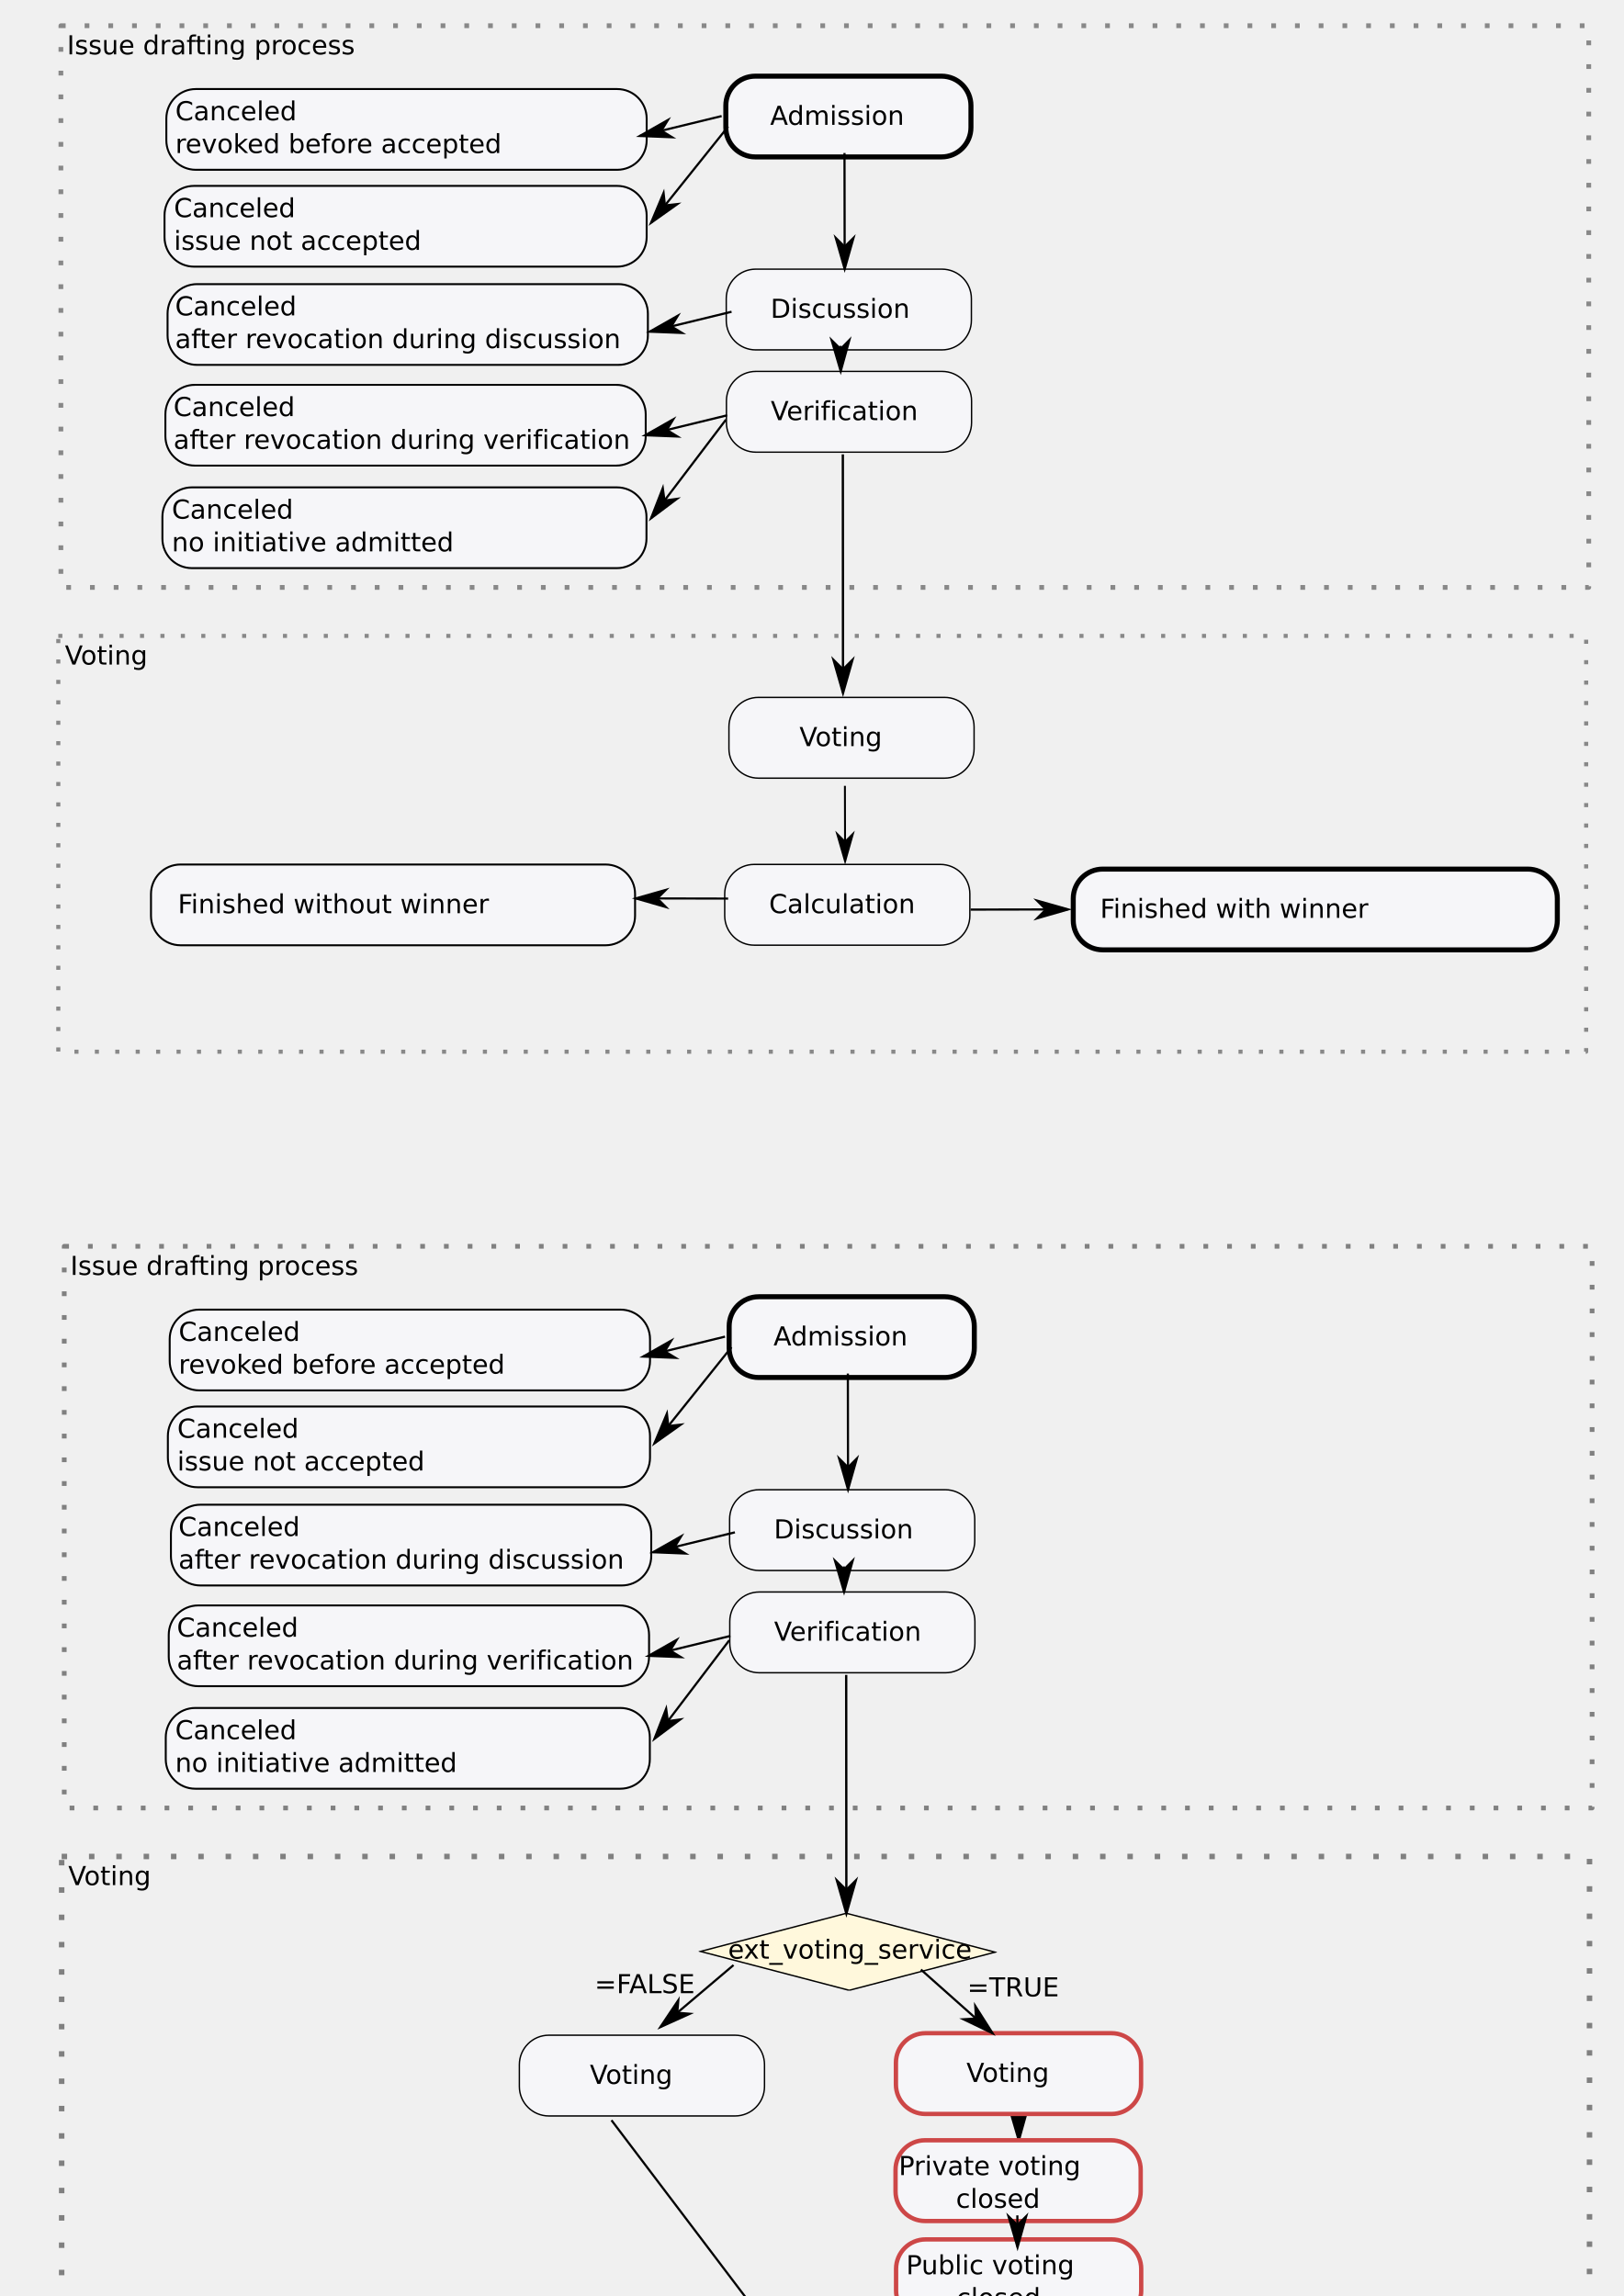
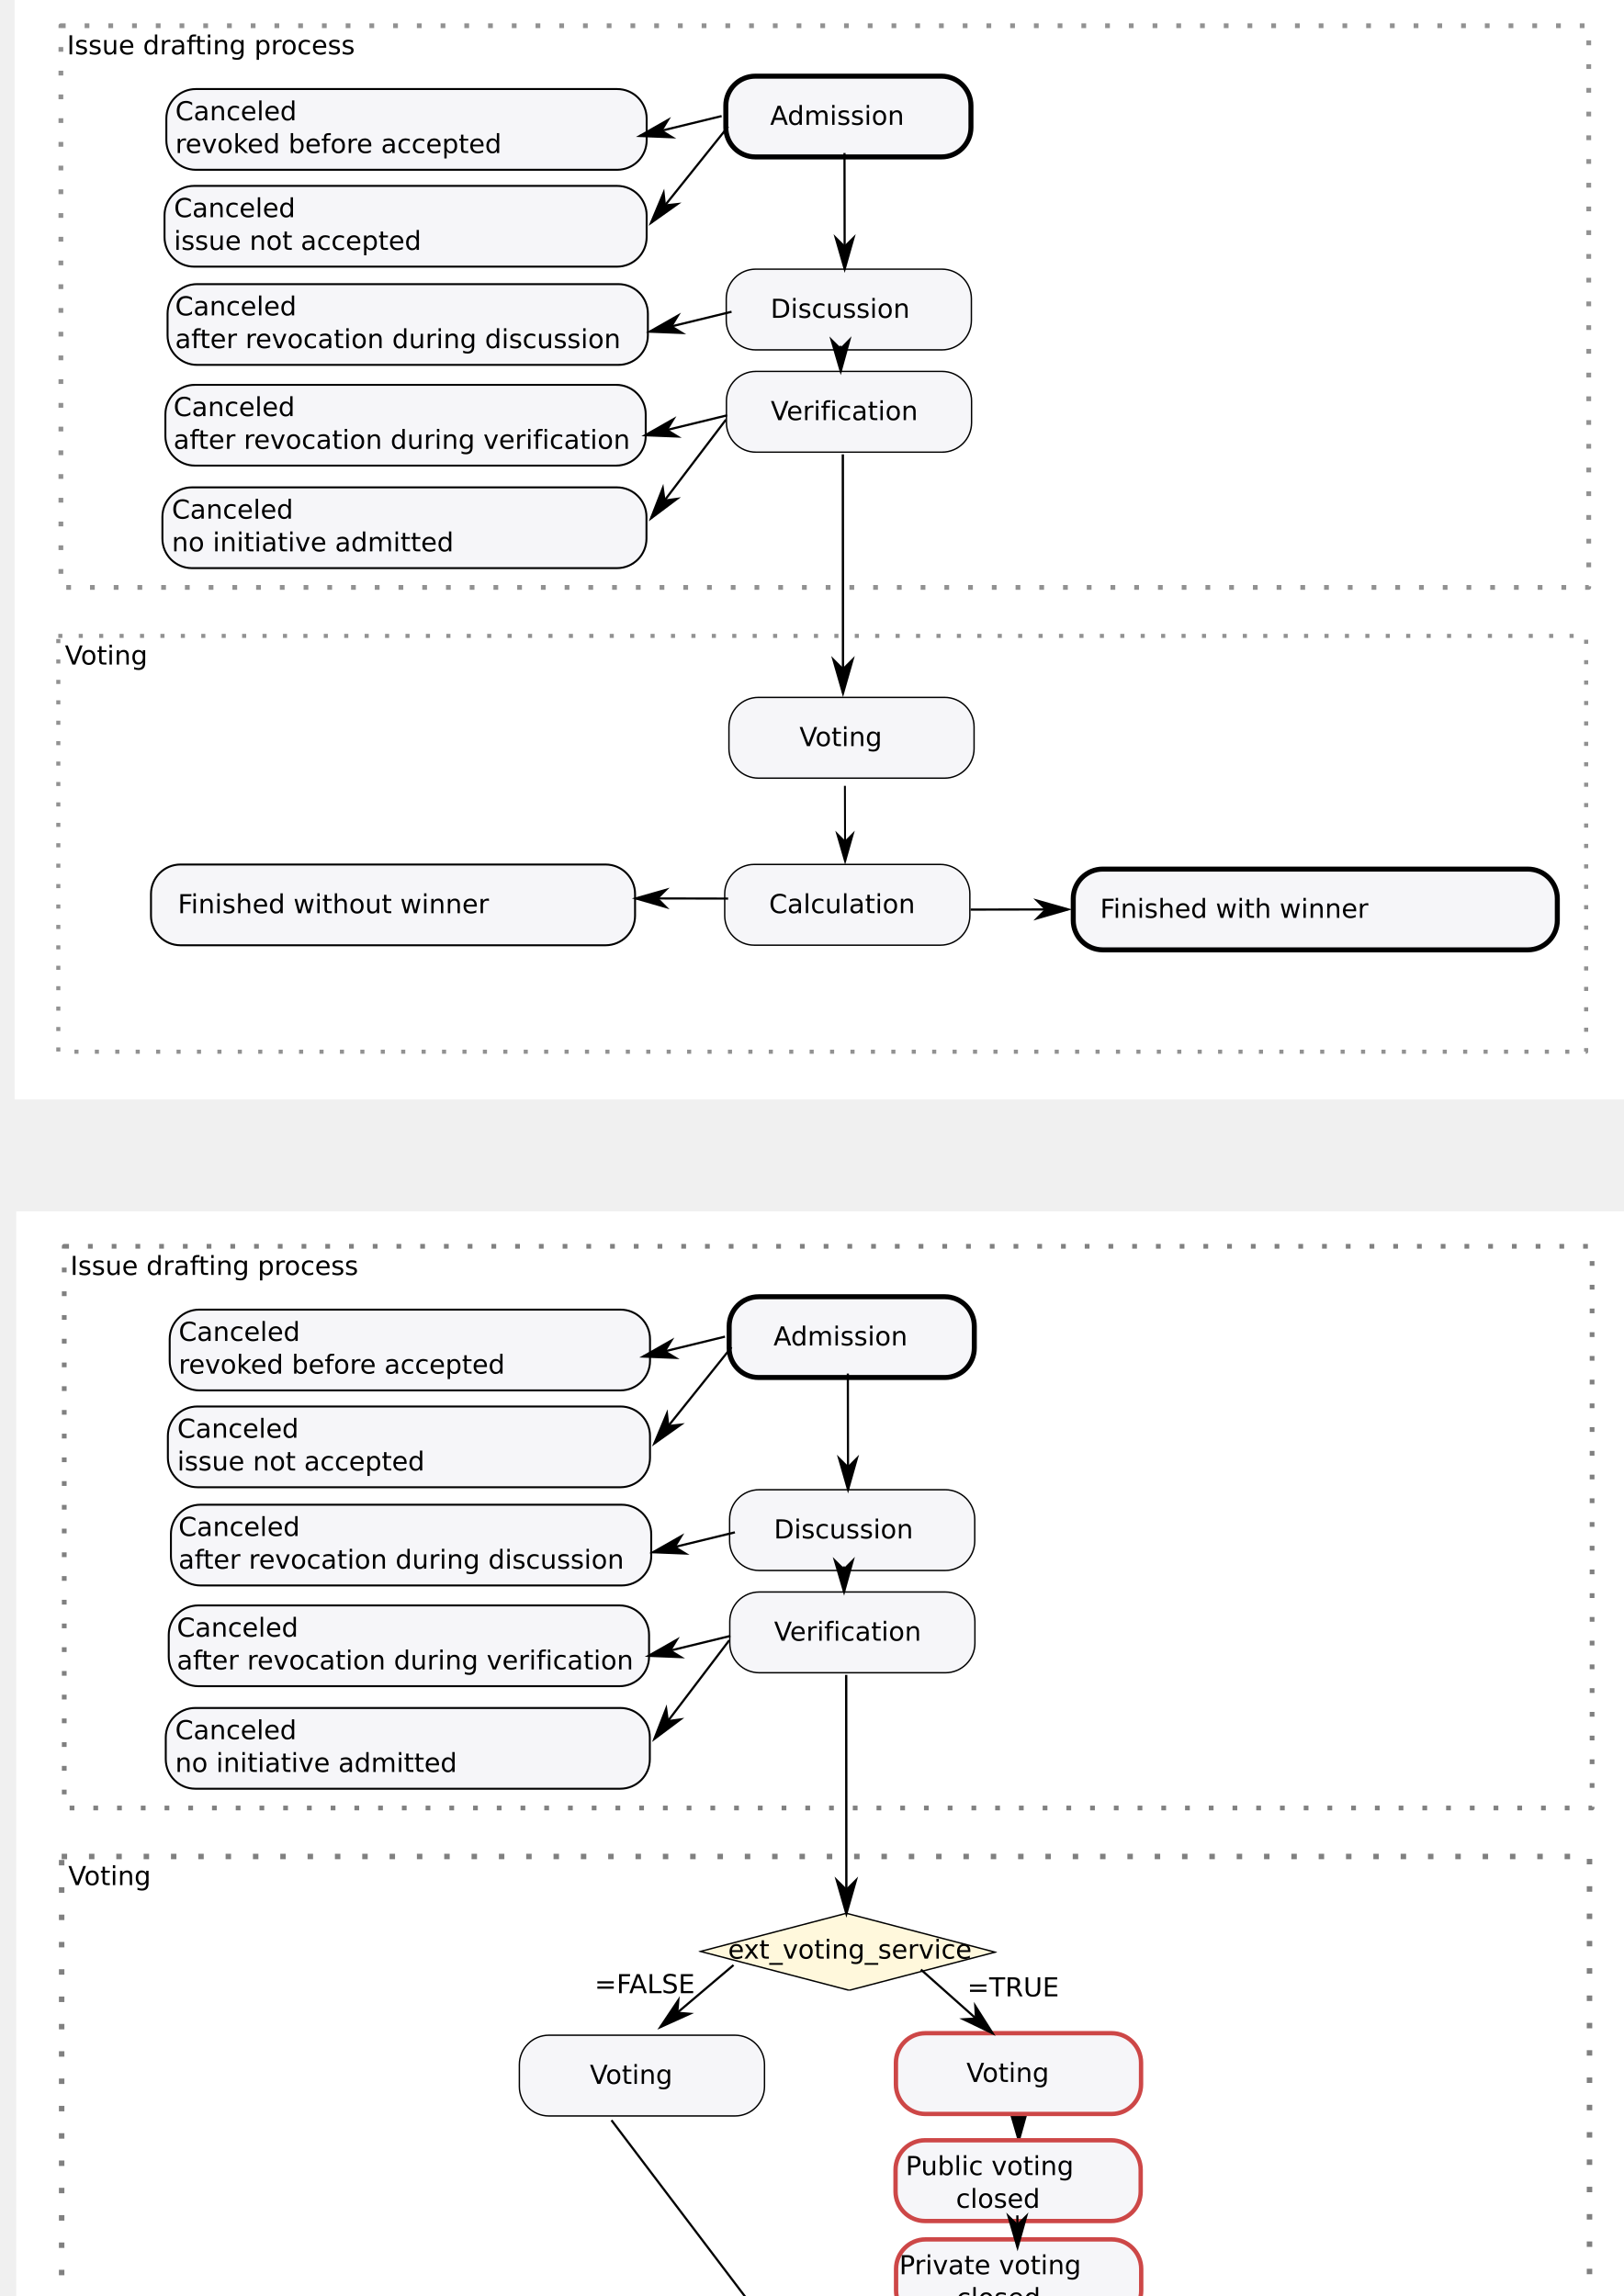
<svg xmlns="http://www.w3.org/2000/svg" width="744.094" height="1052.362" id="svg2" version="1.1">
  <defs id="defs4">
    <marker orient="auto" refY="0.0" refX="0.0" id="Arrow1Lend" style="overflow:visible;">
      <path id="path4117" d="M 0.0,0.0 L 5.0,-5.0 L -12.5,0.0 L 5.0,5.0 L 0.0,0.0 z " style="fill-rule:evenodd;stroke:#000000;stroke-width:1.0pt;" transform="scale(0.8) rotate(180) translate(12.5,0)" />
    </marker>
    <marker orient="auto" refY="0" refX="0" id="Arrow1Lend-8" style="overflow:visible">
      <path id="path4117-6" d="M 0,0 5,-5 -12.5,0 5,5 0,0 z" style="fill-rule:evenodd;stroke:#000000;stroke-width:1pt" transform="matrix(-0.8,0,0,-0.8,-10,0)" />
    </marker>
    <marker orient="auto" refY="0" refX="0" id="Arrow1Lend-7" style="overflow:visible">
      <path id="path4117-65" d="M 0,0 5,-5 -12.5,0 5,5 0,0 z" style="fill-rule:evenodd;stroke:#000000;stroke-width:1pt" transform="matrix(-0.8,0,0,-0.8,-10,0)" />
    </marker>
    <marker orient="auto" refY="0" refX="0" id="Arrow1Lend-0" style="overflow:visible">
      <path id="path4117-69" d="M 0,0 5,-5 -12.5,0 5,5 0,0 z" style="fill-rule:evenodd;stroke:#000000;stroke-width:1pt" transform="matrix(-0.8,0,0,-0.8,-10,0)" />
    </marker>
    <marker orient="auto" refY="0" refX="0" id="Arrow1Lend-3" style="overflow:visible">
      <path id="path4117-3" d="M 0,0 5,-5 -12.5,0 5,5 0,0 z" style="fill-rule:evenodd;stroke:#000000;stroke-width:1pt" transform="matrix(-0.8,0,0,-0.8,-10,0)" />
    </marker>
    <marker orient="auto" refY="0" refX="0" id="Arrow1Lend-80" style="overflow:visible">
      <path id="path4117-1" d="M 0,0 5,-5 -12.5,0 5,5 0,0 z" style="fill-rule:evenodd;stroke:#000000;stroke-width:1pt" transform="matrix(-0.8,0,0,-0.8,-10,0)" />
    </marker>
    <marker orient="auto" refY="0" refX="0" id="Arrow1Lend-84" style="overflow:visible">
      <path id="path4117-9" d="M 0,0 5,-5 -12.5,0 5,5 0,0 z" style="fill-rule:evenodd;stroke:#000000;stroke-width:1pt" transform="matrix(-0.8,0,0,-0.8,-10,0)" />
    </marker>
    <marker orient="auto" refY="0" refX="0" id="Arrow1Lend-4" style="overflow:visible">
      <path id="path4117-64" d="M 0,0 5,-5 -12.5,0 5,5 0,0 z" style="fill-rule:evenodd;stroke:#000000;stroke-width:1pt" transform="matrix(-0.8,0,0,-0.8,-10,0)" />
    </marker>
    <marker orient="auto" refY="0" refX="0" id="Arrow1Lend-9" style="overflow:visible">
      <path id="path4117-7" d="M 0,0 5,-5 -12.5,0 5,5 0,0 z" style="fill-rule:evenodd;stroke:#000000;stroke-width:1pt" transform="matrix(-0.8,0,0,-0.8,-10,0)" />
    </marker>
    <marker orient="auto" refY="0" refX="0" id="Arrow1Lend-6" style="overflow:visible">
      <path id="path4117-8" d="M 0,0 5,-5 -12.5,0 5,5 0,0 z" style="fill-rule:evenodd;stroke:#000000;stroke-width:1pt" transform="matrix(-0.8,0,0,-0.8,-10,0)" />
    </marker>
    <marker orient="auto" refY="0" refX="0" id="Arrow1Lend-64" style="overflow:visible">
      <path id="path4117-67" d="M 0,0 5,-5 -12.5,0 5,5 0,0 z" style="fill-rule:evenodd;stroke:#000000;stroke-width:1pt" transform="matrix(-0.8,0,0,-0.8,-10,0)" />
    </marker>
    <marker orient="auto" refY="0" refX="0" id="Arrow1Lend-33" style="overflow:visible">
      <path id="path4117-16" d="M 0,0 5,-5 -12.5,0 5,5 0,0 z" style="fill-rule:evenodd;stroke:#000000;stroke-width:1pt" transform="matrix(-0.8,0,0,-0.8,-10,0)" />
    </marker>
    <marker orient="auto" refY="0" refX="0" id="marker4963" style="overflow:visible">
      <path id="path4965" d="M 0,0 5,-5 -12.5,0 5,5 0,0 z" style="fill-rule:evenodd;stroke:#000000;stroke-width:1pt" transform="matrix(-0.8,0,0,-0.8,-10,0)" />
    </marker>
    <marker orient="auto" refY="0" refX="0" id="marker4968" style="overflow:visible">
      <path id="path4970" d="M 0,0 5,-5 -12.5,0 5,5 0,0 z" style="fill-rule:evenodd;stroke:#000000;stroke-width:1pt" transform="matrix(-0.8,0,0,-0.8,-10,0)" />
    </marker>
    <marker orient="auto" refY="0" refX="0" id="marker4973" style="overflow:visible">
      <path id="path4975" d="M 0,0 5,-5 -12.5,0 5,5 0,0 z" style="fill-rule:evenodd;stroke:#000000;stroke-width:1pt" transform="matrix(-0.8,0,0,-0.8,-10,0)" />
    </marker>
    <marker orient="auto" refY="0" refX="0" id="marker4978" style="overflow:visible">
      <path id="path4980" d="M 0,0 5,-5 -12.5,0 5,5 0,0 z" style="fill-rule:evenodd;stroke:#000000;stroke-width:1pt" transform="matrix(-0.8,0,0,-0.8,-10,0)" />
    </marker>
    <marker orient="auto" refY="0" refX="0" id="marker4983" style="overflow:visible">
      <path id="path4985" d="M 0,0 5,-5 -12.5,0 5,5 0,0 z" style="fill-rule:evenodd;stroke:#000000;stroke-width:1pt" transform="matrix(-0.8,0,0,-0.8,-10,0)" />
    </marker>
    <marker orient="auto" refY="0" refX="0" id="marker4988" style="overflow:visible">
      <path id="path4990" d="M 0,0 5,-5 -12.5,0 5,5 0,0 z" style="fill-rule:evenodd;stroke:#000000;stroke-width:1pt" transform="matrix(-0.8,0,0,-0.8,-10,0)" />
    </marker>
    <marker orient="auto" refY="0" refX="0" id="marker4993" style="overflow:visible">
      <path id="path4995" d="M 0,0 5,-5 -12.5,0 5,5 0,0 z" style="fill-rule:evenodd;stroke:#000000;stroke-width:1pt" transform="matrix(-0.8,0,0,-0.8,-10,0)" />
    </marker>
    <marker orient="auto" refY="0" refX="0" id="marker4998" style="overflow:visible">
      <path id="path5000" d="M 0,0 5,-5 -12.5,0 5,5 0,0 z" style="fill-rule:evenodd;stroke:#000000;stroke-width:1pt" transform="matrix(-0.8,0,0,-0.8,-10,0)" />
    </marker>
    <marker orient="auto" refY="0" refX="0" id="marker5003" style="overflow:visible">
      <path id="path5005" d="M 0,0 5,-5 -12.5,0 5,5 0,0 z" style="fill-rule:evenodd;stroke:#000000;stroke-width:1pt" transform="matrix(-0.8,0,0,-0.8,-10,0)" />
    </marker>
    <marker orient="auto" refY="0" refX="0" id="marker5008" style="overflow:visible">
      <path id="path5010" d="M 0,0 5,-5 -12.5,0 5,5 0,0 z" style="fill-rule:evenodd;stroke:#000000;stroke-width:1pt" transform="matrix(-0.8,0,0,-0.8,-10,0)" />
    </marker>
    <marker orient="auto" refY="0" refX="0" id="Arrow1Lend-1" style="overflow:visible">
      <path id="path4117-0" d="M 0,0 5,-5 -12.5,0 5,5 0,0 z" style="fill-rule:evenodd;stroke:#000000;stroke-width:1pt" transform="matrix(-0.8,0,0,-0.8,-10,0)" />
    </marker>
    <marker orient="auto" refY="0" refX="0" id="Arrow1Lend-10" style="overflow:visible">
      <path id="path4117-70" d="M 0,0 5,-5 -12.5,0 5,5 0,0 z" style="fill-rule:evenodd;stroke:#000000;stroke-width:1pt" transform="matrix(-0.8,0,0,-0.8,-10,0)" />
    </marker>
    <marker orient="auto" refY="0" refX="0" id="Arrow1Lend-06" style="overflow:visible">
      <path id="path4117-37" d="M 0,0 5,-5 -12.5,0 5,5 0,0 z" style="fill-rule:evenodd;stroke:#000000;stroke-width:1pt" transform="matrix(-0.8,0,0,-0.8,-10,0)" />
    </marker>
    <marker orient="auto" refY="0" refX="0" id="Arrow1Lend-5" style="overflow:visible">
      <path id="path4117-2" d="M 0,0 5,-5 -12.5,0 5,5 0,0 z" style="fill-rule:evenodd;stroke:#000000;stroke-width:1pt" transform="matrix(-0.8,0,0,-0.8,-10,0)" />
    </marker>
    <marker orient="auto" refY="0" refX="0" id="Arrow1Lend-36" style="overflow:visible">
      <path id="path4117-18" d="M 0,0 5,-5 -12.5,0 5,5 0,0 z" style="fill-rule:evenodd;stroke:#000000;stroke-width:1pt" transform="matrix(-0.8,0,0,-0.8,-10,0)" />
    </marker>
  </defs>
  <g id="layer1">
+     <rect style="fill:#ffffff;fill-opacity:1;fill-rule:nonzero;stroke:none" id="rect5534-2" width="738.558" height="507.131" x="6.721" y="-3.203" ry="0" />
+     <rect style="fill:#ffffff;fill-opacity:1;fill-rule:nonzero;stroke:none" id="rect5534" width="738.558" height="651.131" x="7.442" y="555.232" ry="0" />
    <rect style="opacity:1;fill:#fff8dc;fill-opacity:1;fill-rule:nonzero;stroke:#000000;stroke-width:1.316;stroke-linejoin:round;stroke-miterlimit:4;stroke-opacity:1;stroke-dasharray:none;stroke-dashoffset:0" id="rect2985" width="70.432" height="69.103" x="1933.223" y="1532.309" transform="matrix(0.9674541,0.2530467,-0.9674541,0.2530467,0,0)" />
    <rect style="opacity:1;fill:#f6f6f9;fill-opacity:1;fill-rule:nonzero;stroke:#000000;stroke-width:2.3;stroke-linejoin:round;stroke-miterlimit:4;stroke-opacity:1;stroke-dasharray:none;stroke-dashoffset:0" id="rect2987" width="112.34" height="37.013" x="332.618" y="34.908" ry="13.513" />
    <text xml:space="preserve" style="font-size:12px;font-style:normal;font-weight:normal;line-height:125%;letter-spacing:0px;word-spacing:0px;fill:#000000;fill-opacity:1;stroke:none;font-family:Bitstream Vera Sans;-inkscape-font-specification:Sans" x="352.928" y="57.238" id="text2989">
      <tspan id="tspan2991" x="352.928" y="57.238">Admission</tspan>
    </text>
    <rect style="opacity:1;fill:#f6f6f9;fill-opacity:1;fill-rule:nonzero;stroke:#000000;stroke-width:0.636;stroke-linejoin:round;stroke-miterlimit:4;stroke-opacity:1;stroke-dasharray:none;stroke-dashoffset:0" id="rect2987-2" width="112.34" height="37.013" x="332.819" y="123.361" ry="13.513" />
    <text xml:space="preserve" style="font-size:12px;font-style:normal;font-weight:normal;line-height:125%;letter-spacing:0px;word-spacing:0px;fill:#000000;fill-opacity:1;stroke:none;font-family:Bitstream Vera Sans;-inkscape-font-specification:Sans" x="353.128" y="145.691" id="text2989-5">
      <tspan id="tspan2991-8" x="353.128" y="145.691">Discussion</tspan>
    </text>
    <rect style="opacity:1;fill:#f6f6f9;fill-opacity:1;fill-rule:nonzero;stroke:#000000;stroke-width:0.636;stroke-linejoin:round;stroke-miterlimit:4;stroke-opacity:1;stroke-dasharray:none;stroke-dashoffset:0" id="rect2987-2-9" width="112.34" height="37.013" x="332.9" y="170.234" ry="13.513" />
    <text xml:space="preserve" style="font-size:12px;font-style:normal;font-weight:normal;line-height:125%;letter-spacing:0px;word-spacing:0px;fill:#000000;fill-opacity:1;stroke:none;font-family:Bitstream Vera Sans;-inkscape-font-specification:Sans" x="353.209" y="192.564" id="text2989-5-4">
      <tspan id="tspan2991-8-7" x="353.209" y="192.564">Verification</tspan>
    </text>
    <rect style="opacity:1;fill:#f6f6f9;fill-opacity:1;fill-rule:nonzero;stroke:#000000;stroke-width:0.636;stroke-linejoin:round;stroke-miterlimit:4;stroke-opacity:1;stroke-dasharray:none;stroke-dashoffset:0" id="rect2987-2-9-4" width="112.34" height="37.013" x="334.052" y="319.645" ry="13.513" />
    <text xml:space="preserve" style="font-size:12px;font-style:normal;font-weight:normal;line-height:125%;letter-spacing:0px;word-spacing:0px;fill:#000000;fill-opacity:1;stroke:none;font-family:Bitstream Vera Sans;-inkscape-font-specification:Sans" x="366.362" y="341.975" id="text2989-5-4-3">
      <tspan id="tspan2991-8-7-6" x="366.362" y="341.975">Voting</tspan>
    </text>
    <rect style="opacity:1;fill:#f6f6f9;fill-opacity:1;fill-rule:nonzero;stroke:#000000;stroke-width:0.89;stroke-linejoin:round;stroke-miterlimit:4;stroke-opacity:1;stroke-dasharray:none;stroke-dashoffset:0" id="rect2987-2-9-2" width="220.116" height="37.013" x="76.23" y="40.813" ry="13.513" />
    <text xml:space="preserve" style="font-size:12px;font-style:normal;font-weight:normal;line-height:125%;letter-spacing:0px;word-spacing:0px;fill:#000000;fill-opacity:1;stroke:none;font-family:Bitstream Vera Sans;-inkscape-font-specification:Sans" x="80.331" y="55.143" id="text2989-5-4-6">
      <tspan id="tspan2991-8-7-3" x="80.331" y="55.143">Canceled</tspan>
      <tspan x="80.331" y="70.143" id="tspan3076">revoked before accepted</tspan>
    </text>
    <rect style="opacity:1;fill:#f6f6f9;fill-opacity:1;fill-rule:nonzero;stroke:#000000;stroke-width:0.892;stroke-linejoin:round;stroke-miterlimit:4;stroke-opacity:1;stroke-dasharray:none;stroke-dashoffset:0" id="rect2987-2-9-2-0" width="220.943" height="37.013" x="75.397" y="85.203" ry="13.513" />
    <text xml:space="preserve" style="font-size:12px;font-style:normal;font-weight:normal;line-height:125%;letter-spacing:0px;word-spacing:0px;fill:#000000;fill-opacity:1;stroke:none;font-family:Bitstream Vera Sans;-inkscape-font-specification:Sans" x="79.706" y="99.533" id="text2989-5-4-6-8">
      <tspan id="tspan2991-8-7-3-3" x="79.706" y="99.533">Canceled</tspan>
      <tspan x="79.706" y="114.533" id="tspan3076-9">issue not accepted</tspan>
    </text>
    <rect style="opacity:1;fill:#f6f6f9;fill-opacity:1;fill-rule:nonzero;stroke:#000000;stroke-width:0.89;stroke-linejoin:round;stroke-miterlimit:4;stroke-opacity:1;stroke-dasharray:none;stroke-dashoffset:0" id="rect2987-2-9-2-0-7" width="220.116" height="37.013" x="76.789" y="130.229" ry="13.513" />
    <text xml:space="preserve" style="font-size:12px;font-style:normal;font-weight:normal;line-height:125%;letter-spacing:0px;word-spacing:0px;fill:#000000;fill-opacity:1;stroke:none;font-family:Bitstream Vera Sans;-inkscape-font-specification:Sans" x="80.25" y="144.559" id="text2989-5-4-6-8-2">
      <tspan id="tspan2991-8-7-3-3-2" x="80.25" y="144.559">Canceled</tspan>
      <tspan x="80.25" y="159.559" id="tspan3076-9-7">after revocation during discussion</tspan>
    </text>
    <rect style="opacity:1;fill:#f6f6f9;fill-opacity:1;fill-rule:nonzero;stroke:#000000;stroke-width:0.89;stroke-linejoin:round;stroke-miterlimit:4;stroke-opacity:1;stroke-dasharray:none;stroke-dashoffset:0" id="rect2987-2-9-2-0-6" width="220.116" height="37.013" x="75.794" y="176.391" ry="13.513" />
    <text xml:space="preserve" style="font-size:12px;font-style:normal;font-weight:normal;line-height:125%;letter-spacing:0px;word-spacing:0px;fill:#000000;fill-opacity:1;stroke:none;font-family:Bitstream Vera Sans;-inkscape-font-specification:Sans" x="79.503" y="190.721" id="text2989-5-4-6-8-4">
      <tspan id="tspan2991-8-7-3-3-5" x="79.503" y="190.721">Canceled</tspan>
      <tspan x="79.503" y="205.721" id="tspan3076-9-3">after revocation during verification</tspan>
    </text>
    <rect style="opacity:1;fill:#f6f6f9;fill-opacity:1;fill-rule:nonzero;stroke:#000000;stroke-width:0.893;stroke-linejoin:round;stroke-miterlimit:4;stroke-opacity:1;stroke-dasharray:none;stroke-dashoffset:0" id="rect2987-2-9-2-0-8" width="221.833" height="37.013" x="74.427" y="223.386" ry="13.513" />
    <text xml:space="preserve" style="font-size:12px;font-style:normal;font-weight:normal;line-height:125%;letter-spacing:0px;word-spacing:0px;fill:#000000;fill-opacity:1;stroke:none;font-family:Bitstream Vera Sans;-inkscape-font-specification:Sans" x="78.737" y="237.716" id="text2989-5-4-6-8-1">
      <tspan id="tspan2991-8-7-3-3-8" x="78.737" y="237.716">Canceled</tspan>
      <tspan x="78.737" y="252.716" id="tspan3076-9-1">no initiative admitted</tspan>
    </text>
    <path style="fill:none;stroke:#000000;stroke-width:1px;stroke-linecap:butt;stroke-linejoin:miter;stroke-opacity:1;marker-start:none;marker-end:url(#Arrow1Lend)" d="m 330.704,53.197 -37.376,9.091" id="path3158" />
    <path style="fill:none;stroke:#000000;stroke-width:1px;stroke-linecap:butt;stroke-linejoin:miter;stroke-opacity:1;marker-start:none;marker-end:url(#Arrow1Lend)" d="m 335.25,142.89 -37.376,9.091" id="path3158-8" />
    <path style="fill:none;stroke:#000000;stroke-width:1px;stroke-linecap:butt;stroke-linejoin:miter;stroke-opacity:1;marker-start:none;marker-end:url(#Arrow1Lend)" d="m 333.189,190.368 -37.376,9.091" id="path3158-88" />
    <path style="fill:none;stroke:#000000;stroke-width:1;stroke-linecap:butt;stroke-linejoin:miter;stroke-miterlimit:4;stroke-opacity:1;stroke-dasharray:none;marker-start:none;marker-end:url(#Arrow1Lend)" d="M 333.672,58.022 298.442,102.011" id="path3158-2" />
    <path style="fill:none;stroke:#000000;stroke-width:1;stroke-linecap:butt;stroke-linejoin:miter;stroke-miterlimit:4;stroke-opacity:1;stroke-dasharray:none;marker-start:none;marker-end:url(#Arrow1Lend)" d="m 332.665,192.369 -34.225,45.07" id="path3158-88-8" />
    <path style="fill:none;stroke:#000000;stroke-width:1;stroke-linecap:butt;stroke-linejoin:miter;stroke-miterlimit:4;stroke-opacity:1;stroke-dasharray:none;marker-start:none;marker-end:url(#Arrow1Lend)" d="m 387.008,70.125 0.083,53.018" id="path3158-2-8" />
    <path style="fill:none;stroke:#000000;stroke-width:1;stroke-linecap:butt;stroke-linejoin:miter;stroke-miterlimit:4;stroke-opacity:1;stroke-dasharray:none;marker-start:none;marker-end:url(#Arrow1Lend)" d="m 385.192,158.518 0.083,11.482" id="path3158-2-8-3" />
    <path style="fill:none;stroke:#000000;stroke-width:1.063;stroke-linecap:butt;stroke-linejoin:miter;stroke-miterlimit:4;stroke-opacity:1;stroke-dasharray:none;marker-start:none;marker-end:url(#Arrow1Lend)" d="m 386.247,208.249 0.083,109.242" id="path3158-2-8-3-8" />
    <rect style="opacity:1;fill:#f6f6f9;fill-opacity:1;fill-rule:nonzero;stroke:#000000;stroke-width:0.636;stroke-linejoin:round;stroke-miterlimit:4;stroke-opacity:1;stroke-dasharray:none;stroke-dashoffset:0" id="rect2987-2-9-4-9" width="112.34" height="37.013" x="332.113" y="396.204" ry="13.513" />
    <text xml:space="preserve" style="font-size:12px;font-style:normal;font-weight:normal;line-height:125%;letter-spacing:0px;word-spacing:0px;fill:#000000;fill-opacity:1;stroke:none;font-family:Bitstream Vera Sans;-inkscape-font-specification:Sans" x="352.423" y="418.534" id="text2989-5-4-3-6">
      <tspan id="tspan2991-8-7-6-8" x="352.423" y="418.534">Calculation</tspan>
    </text>
    <rect style="opacity:1;fill:#f6f6f9;fill-opacity:1;fill-rule:nonzero;stroke:#000000;stroke-width:0.893;stroke-linejoin:round;stroke-miterlimit:4;stroke-opacity:1;stroke-dasharray:none;stroke-dashoffset:0" id="rect2987-2-9-2-0-8-9" width="221.833" height="37.013" x="69.194" y="396.244" ry="13.513" />
    <text xml:space="preserve" style="font-size:12px;font-style:normal;font-weight:normal;line-height:125%;letter-spacing:0px;word-spacing:0px;fill:#000000;fill-opacity:1;stroke:none;font-family:Bitstream Vera Sans;-inkscape-font-specification:Sans" x="81.504" y="418.574" id="text2989-5-4-6-8-1-4">
      <tspan x="81.504" y="418.574" id="tspan3076-9-1-0">Finished without winner</tspan>
    </text>
    <rect style="opacity:1;fill:#f6f6f9;fill-opacity:1;fill-rule:nonzero;stroke:#000000;stroke-width:2.3;stroke-linejoin:round;stroke-miterlimit:4;stroke-opacity:1;stroke-dasharray:none;stroke-dashoffset:0" id="rect2987-2-9-2-0-8-9-2" width="221.833" height="37.013" x="491.839" y="398.346" ry="13.513" />
    <text xml:space="preserve" style="font-size:12px;font-style:normal;font-weight:normal;line-height:125%;letter-spacing:0px;word-spacing:0px;fill:#000000;fill-opacity:1;stroke:none;font-family:Bitstream Vera Sans;-inkscape-font-specification:Sans" x="504.148" y="420.676" id="text2989-5-4-6-8-1-4-4">
      <tspan x="504.148" y="420.676" id="tspan3076-9-1-0-1">Finished with winner</tspan>
    </text>
    <path style="fill:none;stroke:#000000;stroke-width:0.88;stroke-linecap:butt;stroke-linejoin:miter;stroke-miterlimit:4;stroke-opacity:1;stroke-dasharray:none;marker-start:none;marker-end:url(#Arrow1Lend)" d="m 387.202,360.191 0.083,34.485" id="path3158-2-8-3-8-2" />
    <path style="fill:none;stroke:#000000;stroke-width:1;stroke-linecap:butt;stroke-linejoin:miter;stroke-miterlimit:4;stroke-opacity:1;stroke-dasharray:none;marker-start:none;marker-end:url(#Arrow1Lend)" d="m 444.789,416.908 44.572,-0.083" id="path3158-2-8-3-8-2-0" />
    <path style="fill:none;stroke:#000000;stroke-width:0.973;stroke-linecap:butt;stroke-linejoin:miter;stroke-miterlimit:4;stroke-opacity:1;stroke-dasharray:none;marker-start:none;marker-end:url(#Arrow1Lend)" d="m 333.672,411.858 -42.221,-0.083" id="path3158-2-8-3-8-2-0-4" />
    <rect style="opacity:0.432;fill:none;stroke:#000000;stroke-width:2.175;stroke-linejoin:round;stroke-miterlimit:4;stroke-opacity:1;stroke-dasharray:2.175, 8.701;stroke-dashoffset:0" id="rect4920" width="700.171" height="257.451" x="27.906" y="11.781" ry="0" />
    <text xml:space="preserve" style="font-size:12px;font-style:normal;font-weight:normal;line-height:125%;letter-spacing:0px;word-spacing:0px;fill:#000000;fill-opacity:1;stroke:none;font-family:Bitstream Vera Sans;-inkscape-font-specification:Sans" x="30.689" y="24.913" id="text4922">
      <tspan id="tspan4924" x="30.689" y="24.913">Issue drafting process</tspan>
    </text>
    <rect style="opacity:0.432;fill:none;stroke:#000000;stroke-width:1.872;stroke-linejoin:round;stroke-miterlimit:4;stroke-opacity:1;stroke-dasharray:1.872, 7.487;stroke-dashoffset:0" id="rect4920-5" width="700.171" height="190.589" x="26.717" y="291.458" ry="0" />
    <text xml:space="preserve" style="font-size:12px;font-style:normal;font-weight:normal;line-height:125%;letter-spacing:0px;word-spacing:0px;fill:#000000;fill-opacity:1;stroke:none;font-family:Bitstream Vera Sans;-inkscape-font-specification:Sans" x="29.747" y="304.59" id="text4922-1">
      <tspan id="tspan4924-8" x="29.747" y="304.59">Voting</tspan>
    </text>
    <rect style="opacity:1;fill:#f6f6f9;fill-opacity:1;fill-rule:nonzero;stroke:#000000;stroke-width:2.3;stroke-linejoin:round;stroke-miterlimit:4;stroke-opacity:1;stroke-dasharray:none;stroke-dashoffset:0" id="rect2987-0" width="112.34" height="37.013" x="334.154" y="594.358" ry="13.513" />
    <text xml:space="preserve" style="font-size:12px;font-style:normal;font-weight:normal;line-height:125%;letter-spacing:0px;word-spacing:0px;fill:#000000;fill-opacity:1;stroke:none;font-family:Bitstream Vera Sans;-inkscape-font-specification:Sans" x="354.464" y="616.688" id="text2989-9">
      <tspan id="tspan2991-4" x="354.464" y="616.688">Admission</tspan>
    </text>
    <rect style="opacity:1;fill:#f6f6f9;fill-opacity:1;fill-rule:nonzero;stroke:#000000;stroke-width:0.636;stroke-linejoin:round;stroke-miterlimit:4;stroke-opacity:1;stroke-dasharray:none;stroke-dashoffset:0" id="rect2987-2-92" width="112.34" height="37.013" x="334.355" y="682.812" ry="13.513" />
    <text xml:space="preserve" style="font-size:12px;font-style:normal;font-weight:normal;line-height:125%;letter-spacing:0px;word-spacing:0px;fill:#000000;fill-opacity:1;stroke:none;font-family:Bitstream Vera Sans;-inkscape-font-specification:Sans" x="354.665" y="705.142" id="text2989-5-8">
      <tspan id="tspan2991-8-0" x="354.665" y="705.142">Discussion</tspan>
    </text>
    <rect style="opacity:1;fill:#f6f6f9;fill-opacity:1;fill-rule:nonzero;stroke:#000000;stroke-width:0.636;stroke-linejoin:round;stroke-miterlimit:4;stroke-opacity:1;stroke-dasharray:none;stroke-dashoffset:0" id="rect2987-2-9-0" width="112.34" height="37.013" x="334.436" y="729.685" ry="13.513" />
    <text xml:space="preserve" style="font-size:12px;font-style:normal;font-weight:normal;line-height:125%;letter-spacing:0px;word-spacing:0px;fill:#000000;fill-opacity:1;stroke:none;font-family:Bitstream Vera Sans;-inkscape-font-specification:Sans" x="354.746" y="752.015" id="text2989-5-4-4">
      <tspan id="tspan2991-8-7-0" x="354.746" y="752.015">Verification</tspan>
    </text>
    <rect style="opacity:1;fill:#f6f6f9;fill-opacity:1;fill-rule:nonzero;stroke:#000000;stroke-width:0.636;stroke-linejoin:round;stroke-miterlimit:4;stroke-opacity:1;stroke-dasharray:none;stroke-dashoffset:0" id="rect2987-2-9-4-2" width="112.34" height="37.013" x="238.008" y="932.829" ry="13.513" />
    <text xml:space="preserve" style="font-size:12px;font-style:normal;font-weight:normal;line-height:125%;letter-spacing:0px;word-spacing:0px;fill:#000000;fill-opacity:1;stroke:none;font-family:Bitstream Vera Sans;-inkscape-font-specification:Sans" x="270.317" y="955.159" id="text2989-5-4-3-8">
      <tspan id="tspan2991-8-7-6-2" x="270.317" y="955.159">Voting</tspan>
    </text>
    <rect style="opacity:1;fill:#f6f6f9;fill-opacity:1;fill-rule:nonzero;stroke:#000000;stroke-width:0.89;stroke-linejoin:round;stroke-miterlimit:4;stroke-opacity:1;stroke-dasharray:none;stroke-dashoffset:0" id="rect2987-2-9-2-8" width="220.116" height="37.013" x="77.767" y="600.263" ry="13.513" />
    <text xml:space="preserve" style="font-size:12px;font-style:normal;font-weight:normal;line-height:125%;letter-spacing:0px;word-spacing:0px;fill:#000000;fill-opacity:1;stroke:none;font-family:Bitstream Vera Sans;-inkscape-font-specification:Sans" x="81.868" y="614.594" id="text2989-5-4-6-1">
      <tspan id="tspan2991-8-7-3-7" x="81.868" y="614.594">Canceled</tspan>
      <tspan x="81.868" y="629.594" id="tspan3076-2">revoked before accepted</tspan>
    </text>
    <rect style="opacity:1;fill:#f6f6f9;fill-opacity:1;fill-rule:nonzero;stroke:#000000;stroke-width:0.892;stroke-linejoin:round;stroke-miterlimit:4;stroke-opacity:1;stroke-dasharray:none;stroke-dashoffset:0" id="rect2987-2-9-2-0-87" width="220.943" height="37.013" x="76.933" y="644.654" ry="13.513" />
    <text xml:space="preserve" style="font-size:12px;font-style:normal;font-weight:normal;line-height:125%;letter-spacing:0px;word-spacing:0px;fill:#000000;fill-opacity:1;stroke:none;font-family:Bitstream Vera Sans;-inkscape-font-specification:Sans" x="81.243" y="658.984" id="text2989-5-4-6-8-8">
      <tspan id="tspan2991-8-7-3-3-9" x="81.243" y="658.984">Canceled</tspan>
      <tspan x="81.243" y="673.984" id="tspan3076-9-0">issue not accepted</tspan>
    </text>
    <rect style="opacity:1;fill:#f6f6f9;fill-opacity:1;fill-rule:nonzero;stroke:#000000;stroke-width:0.89;stroke-linejoin:round;stroke-miterlimit:4;stroke-opacity:1;stroke-dasharray:none;stroke-dashoffset:0" id="rect2987-2-9-2-0-7-4" width="220.116" height="37.013" x="78.325" y="689.68" ry="13.513" />
    <text xml:space="preserve" style="font-size:12px;font-style:normal;font-weight:normal;line-height:125%;letter-spacing:0px;word-spacing:0px;fill:#000000;fill-opacity:1;stroke:none;font-family:Bitstream Vera Sans;-inkscape-font-specification:Sans" x="81.786" y="704.01" id="text2989-5-4-6-8-2-0">
      <tspan id="tspan2991-8-7-3-3-2-0" x="81.786" y="704.01">Canceled</tspan>
      <tspan x="81.786" y="719.01" id="tspan3076-9-7-9">after revocation during discussion</tspan>
    </text>
    <rect style="opacity:1;fill:#f6f6f9;fill-opacity:1;fill-rule:nonzero;stroke:#000000;stroke-width:0.89;stroke-linejoin:round;stroke-miterlimit:4;stroke-opacity:1;stroke-dasharray:none;stroke-dashoffset:0" id="rect2987-2-9-2-0-6-2" width="220.116" height="37.013" x="77.33" y="735.842" ry="13.513" />
    <text xml:space="preserve" style="font-size:12px;font-style:normal;font-weight:normal;line-height:125%;letter-spacing:0px;word-spacing:0px;fill:#000000;fill-opacity:1;stroke:none;font-family:Bitstream Vera Sans;-inkscape-font-specification:Sans" x="81.04" y="750.172" id="text2989-5-4-6-8-4-7">
      <tspan id="tspan2991-8-7-3-3-5-6" x="81.04" y="750.172">Canceled</tspan>
      <tspan x="81.04" y="765.172" id="tspan3076-9-3-4">after revocation during verification</tspan>
    </text>
    <rect style="opacity:1;fill:#f6f6f9;fill-opacity:1;fill-rule:nonzero;stroke:#000000;stroke-width:0.893;stroke-linejoin:round;stroke-miterlimit:4;stroke-opacity:1;stroke-dasharray:none;stroke-dashoffset:0" id="rect2987-2-9-2-0-8-0" width="221.833" height="37.013" x="75.963" y="782.837" ry="13.513" />
    <text xml:space="preserve" style="font-size:12px;font-style:normal;font-weight:normal;line-height:125%;letter-spacing:0px;word-spacing:0px;fill:#000000;fill-opacity:1;stroke:none;font-family:Bitstream Vera Sans;-inkscape-font-specification:Sans" x="80.273" y="797.167" id="text2989-5-4-6-8-1-8">
      <tspan id="tspan2991-8-7-3-3-8-5" x="80.273" y="797.167">Canceled</tspan>
      <tspan x="80.273" y="812.167" id="tspan3076-9-1-4">no initiative admitted</tspan>
    </text>
    <path style="fill:none;stroke:#000000;stroke-width:1px;stroke-linecap:butt;stroke-linejoin:miter;stroke-opacity:1;marker-start:none;marker-end:url(#Arrow1Lend)" d="m 332.241,612.648 -37.376,9.091" id="path3158-7" />
    <path style="fill:none;stroke:#000000;stroke-width:1px;stroke-linecap:butt;stroke-linejoin:miter;stroke-opacity:1;marker-start:none;marker-end:url(#Arrow1Lend)" d="m 336.786,702.341 -37.376,9.091" id="path3158-8-0" />
    <path style="fill:none;stroke:#000000;stroke-width:1px;stroke-linecap:butt;stroke-linejoin:miter;stroke-opacity:1;marker-start:none;marker-end:url(#Arrow1Lend)" d="m 334.726,749.818 -37.376,9.091" id="path3158-88-4" />
    <path style="fill:none;stroke:#000000;stroke-width:1;stroke-linecap:butt;stroke-linejoin:miter;stroke-miterlimit:4;stroke-opacity:1;stroke-dasharray:none;marker-start:none;marker-end:url(#Arrow1Lend)" d="m 335.209,617.472 -35.23,43.99" id="path3158-2-82" />
    <path style="fill:none;stroke:#000000;stroke-width:1;stroke-linecap:butt;stroke-linejoin:miter;stroke-miterlimit:4;stroke-opacity:1;stroke-dasharray:none;marker-start:none;marker-end:url(#Arrow1Lend)" d="m 334.201,751.82 -34.225,45.07" id="path3158-88-8-0" />
    <path style="fill:none;stroke:#000000;stroke-width:1;stroke-linecap:butt;stroke-linejoin:miter;stroke-miterlimit:4;stroke-opacity:1;stroke-dasharray:none;marker-start:none;marker-end:url(#Arrow1Lend)" d="m 388.545,629.576 0.083,53.018" id="path3158-2-8-0" />
    <path style="fill:none;stroke:#000000;stroke-width:1;stroke-linecap:butt;stroke-linejoin:miter;stroke-miterlimit:4;stroke-opacity:1;stroke-dasharray:none;marker-start:none;marker-end:url(#Arrow1Lend)" d="m 386.728,717.969 0.083,11.482" id="path3158-2-8-3-4" />
    <path style="fill:none;stroke:#000000;stroke-width:1.063;stroke-linecap:butt;stroke-linejoin:miter;stroke-miterlimit:4;stroke-opacity:1;stroke-dasharray:none;marker-start:none;marker-end:url(#Arrow1Lend)" d="m 387.784,767.7 0.083,109.242" id="path3158-2-8-3-8-8" />
    <rect style="opacity:1;fill:#f6f6f9;fill-opacity:1;fill-rule:nonzero;stroke:#000000;stroke-width:0.636;stroke-linejoin:round;stroke-miterlimit:4;stroke-opacity:1;stroke-dasharray:none;stroke-dashoffset:0" id="rect2987-2-9-4-9-4" width="112.34" height="37.013" x="333.649" y="1095.655" ry="13.513" />
    <text xml:space="preserve" style="font-size:12px;font-style:normal;font-weight:normal;line-height:125%;letter-spacing:0px;word-spacing:0px;fill:#000000;fill-opacity:1;stroke:none;font-family:Bitstream Vera Sans;-inkscape-font-specification:Sans" x="353.959" y="1117.984" id="text2989-5-4-3-6-5">
      <tspan id="tspan2991-8-7-6-8-0" x="353.959" y="1117.984">Calculation</tspan>
    </text>
    <rect style="opacity:1;fill:#f6f6f9;fill-opacity:1;fill-rule:nonzero;stroke:#000000;stroke-width:0.893;stroke-linejoin:round;stroke-miterlimit:4;stroke-opacity:1;stroke-dasharray:none;stroke-dashoffset:0" id="rect2987-2-9-2-0-8-9-29" width="221.833" height="37.013" x="70.73" y="1095.695" ry="13.513" />
    <text xml:space="preserve" style="font-size:12px;font-style:normal;font-weight:normal;line-height:125%;letter-spacing:0px;word-spacing:0px;fill:#000000;fill-opacity:1;stroke:none;font-family:Bitstream Vera Sans;-inkscape-font-specification:Sans" x="83.04" y="1118.025" id="text2989-5-4-6-8-1-4-0">
      <tspan x="83.04" y="1118.025" id="tspan3076-9-1-0-9">Finished without winner</tspan>
    </text>
    <rect style="opacity:1;fill:#f6f6f9;fill-opacity:1;fill-rule:nonzero;stroke:#000000;stroke-width:2.3;stroke-linejoin:round;stroke-miterlimit:4;stroke-opacity:1;stroke-dasharray:none;stroke-dashoffset:0" id="rect2987-2-9-2-0-8-9-2-9" width="221.833" height="37.013" x="493.375" y="1097.796" ry="13.513" />
    <text xml:space="preserve" style="font-size:12px;font-style:normal;font-weight:normal;line-height:125%;letter-spacing:0px;word-spacing:0px;fill:#000000;fill-opacity:1;stroke:none;font-family:Bitstream Vera Sans;-inkscape-font-specification:Sans" x="505.685" y="1120.127" id="text2989-5-4-6-8-1-4-4-1">
      <tspan x="505.685" y="1120.127" id="tspan3076-9-1-0-1-1">Finished with winner</tspan>
    </text>
    <path style="fill:none;stroke:#000000;stroke-width:1;stroke-linecap:butt;stroke-linejoin:miter;stroke-miterlimit:4;stroke-opacity:1;stroke-dasharray:none;marker-start:none;marker-end:url(#Arrow1Lend)" d="m 466.806,966.475 0.083,14.518" id="path3158-2-8-3-8-2-5" />
    <path style="fill:none;stroke:#000000;stroke-width:1;stroke-linecap:butt;stroke-linejoin:miter;stroke-miterlimit:4;stroke-opacity:1;stroke-dasharray:none;marker-start:none;marker-end:url(#Arrow1Lend)" d="m 446.325,1116.359 44.572,-0.082" id="path3158-2-8-3-8-2-0-2" />
    <path style="fill:none;stroke:#000000;stroke-width:0.973;stroke-linecap:butt;stroke-linejoin:miter;stroke-miterlimit:4;stroke-opacity:1;stroke-dasharray:none;marker-start:none;marker-end:url(#Arrow1Lend)" d="m 335.209,1111.309 -42.221,-0.082" id="path3158-2-8-3-8-2-0-4-1" />
    <rect style="opacity:1;fill:none;stroke:#808080;stroke-width:2.175;stroke-linejoin:round;stroke-miterlimit:4;stroke-opacity:1;stroke-dasharray:2.175, 8.701;stroke-dashoffset:0" id="rect4920-54" width="700.171" height="257.451" x="29.442" y="571.232" ry="0" />
    <text xml:space="preserve" style="font-size:12px;font-style:normal;font-weight:normal;line-height:125%;letter-spacing:0px;word-spacing:0px;fill:#000000;fill-opacity:1;stroke:none;font-family:Bitstream Vera Sans;-inkscape-font-specification:Sans" x="32.225" y="584.364" id="text4922-13">
      <tspan id="tspan4924-0" x="32.225" y="584.364">Issue drafting process</tspan>
    </text>
    <rect style="opacity:1;fill:none;stroke:#808080;stroke-width:2.505;stroke-linejoin:round;stroke-miterlimit:4;stroke-opacity:1;stroke-dasharray:2.505, 10.018;stroke-dashoffset:0" id="rect4920-5-1" width="700.171" height="341.285" x="28.253" y="850.909" ry="0" />
    <text xml:space="preserve" style="font-size:12px;font-style:normal;font-weight:normal;line-height:125%;letter-spacing:0px;word-spacing:0px;fill:#000000;fill-opacity:1;stroke:none;font-family:Bitstream Vera Sans;-inkscape-font-specification:Sans" x="31.284" y="864.041" id="text4922-1-1">
      <tspan id="tspan4924-8-8" x="31.284" y="864.041">Voting</tspan>
    </text>
    <text xml:space="preserve" style="font-size:12px;font-style:normal;font-weight:normal;line-height:125%;letter-spacing:0px;word-spacing:0px;fill:#000000;fill-opacity:1;stroke:none;font-family:Bitstream Vera Sans;-inkscape-font-specification:Sans" x="333.651" y="897.737" id="text2989-5-4-4-0">
      <tspan id="tspan2991-8-7-0-8" x="333.651" y="897.737">ext_voting_service</tspan>
    </text>
    <rect style="opacity:1;fill:#f6f6f9;fill-opacity:1;fill-rule:nonzero;stroke:#cd4747;stroke-width:2;stroke-linejoin:round;stroke-miterlimit:4;stroke-opacity:1;stroke-dasharray:none;stroke-dashoffset:0" id="rect2987-2-9-4-2-6" width="112.34" height="37.013" x="410.572" y="931.911" ry="13.513" />
    <text xml:space="preserve" style="font-size:12px;font-style:normal;font-weight:normal;line-height:125%;letter-spacing:0px;word-spacing:0px;fill:#000000;fill-opacity:1;stroke:none;font-family:Bitstream Vera Sans;-inkscape-font-specification:Sans" x="442.882" y="954.241" id="text2989-5-4-3-8-9">
      <tspan id="tspan2991-8-7-6-2-0" x="442.882" y="954.241">Voting</tspan>
    </text>
    <rect style="opacity:1;fill:#f6f6f9;fill-opacity:1;fill-rule:nonzero;stroke:#cd4747;stroke-width:2;stroke-linejoin:round;stroke-miterlimit:4;stroke-opacity:1;stroke-dasharray:none;stroke-dashoffset:0" id="rect2987-2-9-4-2-6-6" width="112.34" height="37.013" x="410.399" y="980.982" ry="13.513" />
    <text xml:space="preserve" style="font-size:12px;font-style:normal;font-weight:normal;text-align:center;line-height:125%;letter-spacing:0px;word-spacing:0px;text-anchor:middle;fill:#000000;fill-opacity:1;stroke:none;font-family:Bitstream Vera Sans;-inkscape-font-specification:Sans" x="466.889" y="996.948" id="text2989-5-4-3-8-9-2">
-       <tspan x="466.889" y="996.948" id="tspan5338">Private voting</tspan>
+       <tspan x="466.889" y="996.948" id="tspan5338">Public voting</tspan>
      <tspan x="466.889" y="1011.948" id="tspan5342">closed</tspan>
    </text>
    <rect style="opacity:1;fill:#f6f6f9;fill-opacity:1;fill-rule:nonzero;stroke:#cd4747;stroke-width:2;stroke-linejoin:round;stroke-miterlimit:4;stroke-opacity:1;stroke-dasharray:none;stroke-dashoffset:0" id="rect2987-2-9-4-2-6-6-0" width="112.34" height="37.013" x="410.642" y="1026.421" ry="13.513" />
    <text xml:space="preserve" style="font-size:12px;font-style:normal;font-weight:normal;text-align:center;line-height:125%;letter-spacing:0px;word-spacing:0px;text-anchor:middle;fill:#000000;fill-opacity:1;stroke:none;font-family:Bitstream Vera Sans;-inkscape-font-specification:Sans" x="467.131" y="1042.387" id="text2989-5-4-3-8-9-2-2">
-       <tspan x="467.131" y="1042.387" id="tspan5338-7">Public voting</tspan>
+       <tspan x="467.131" y="1042.387" id="tspan5338-7">Private voting</tspan>
      <tspan x="467.131" y="1057.387" id="tspan5342-5">closed</tspan>
    </text>
    <path style="fill:none;stroke:#000000;stroke-width:1;stroke-linecap:butt;stroke-linejoin:miter;stroke-miterlimit:4;stroke-opacity:1;stroke-dasharray:none;marker-start:none;marker-end:url(#Arrow1Lend)" d="m 466.223,1015.405 0.083,14.518" id="path3158-2-8-3-8-2-5-0" />
    <path style="fill:none;stroke:#000000;stroke-width:1;stroke-linecap:butt;stroke-linejoin:miter;stroke-miterlimit:4;stroke-opacity:1;stroke-dasharray:none;marker-start:none;marker-end:url(#Arrow1Lend)" d="M 336.152,900.687 302.709,929.032" id="path3158-2-8-3-8-8-1" />
    <path style="fill:none;stroke:#000000;stroke-width:1;stroke-linecap:butt;stroke-linejoin:miter;stroke-miterlimit:4;stroke-opacity:1;stroke-dasharray:none;marker-start:none;marker-end:url(#Arrow1Lend)" d="m 422.023,902.743 32.767,29.124" id="path3158-2-8-3-8-8-1-1" />
    <path style="fill:none;stroke:#000000;stroke-width:1;stroke-linecap:butt;stroke-linejoin:miter;stroke-miterlimit:4;stroke-opacity:1;stroke-dasharray:none;marker-start:none;marker-end:url(#Arrow1Lend)" d="m 451.592,1064.595 -33.443,28.345" id="path3158-2-8-3-8-8-1-9" />
    <path style="fill:none;stroke:#000000;stroke-width:1;stroke-linecap:butt;stroke-linejoin:miter;stroke-miterlimit:4;stroke-opacity:1;stroke-dasharray:none;marker-start:none;marker-end:url(#Arrow1Lend)" d="m 280.217,971.799 91.519,120.822" id="path3158-2-8-3-8-8-1-0" />
    <text xml:space="preserve" style="font-size:12px;font-style:normal;font-weight:normal;line-height:125%;letter-spacing:0px;word-spacing:0px;fill:#000000;fill-opacity:1;stroke:none;font-family:Bitstream Vera Sans;-inkscape-font-specification:Sans" x="443.25" y="915.034" id="text2989-5-4-4-0-7">
      <tspan id="tspan2991-8-7-0-8-8" x="443.25" y="915.034">=TRUE</tspan>
    </text>
    <text xml:space="preserve" style="font-size:12px;font-style:normal;font-weight:normal;line-height:125%;letter-spacing:0px;word-spacing:0px;fill:#000000;fill-opacity:1;stroke:none;font-family:Bitstream Vera Sans;-inkscape-font-specification:Sans" x="272.488" y="913.573" id="text2989-5-4-4-0-7-5">
      <tspan id="tspan2991-8-7-0-8-8-4" x="272.488" y="913.573">=FALSE</tspan>
    </text>
  </g>
</svg>
